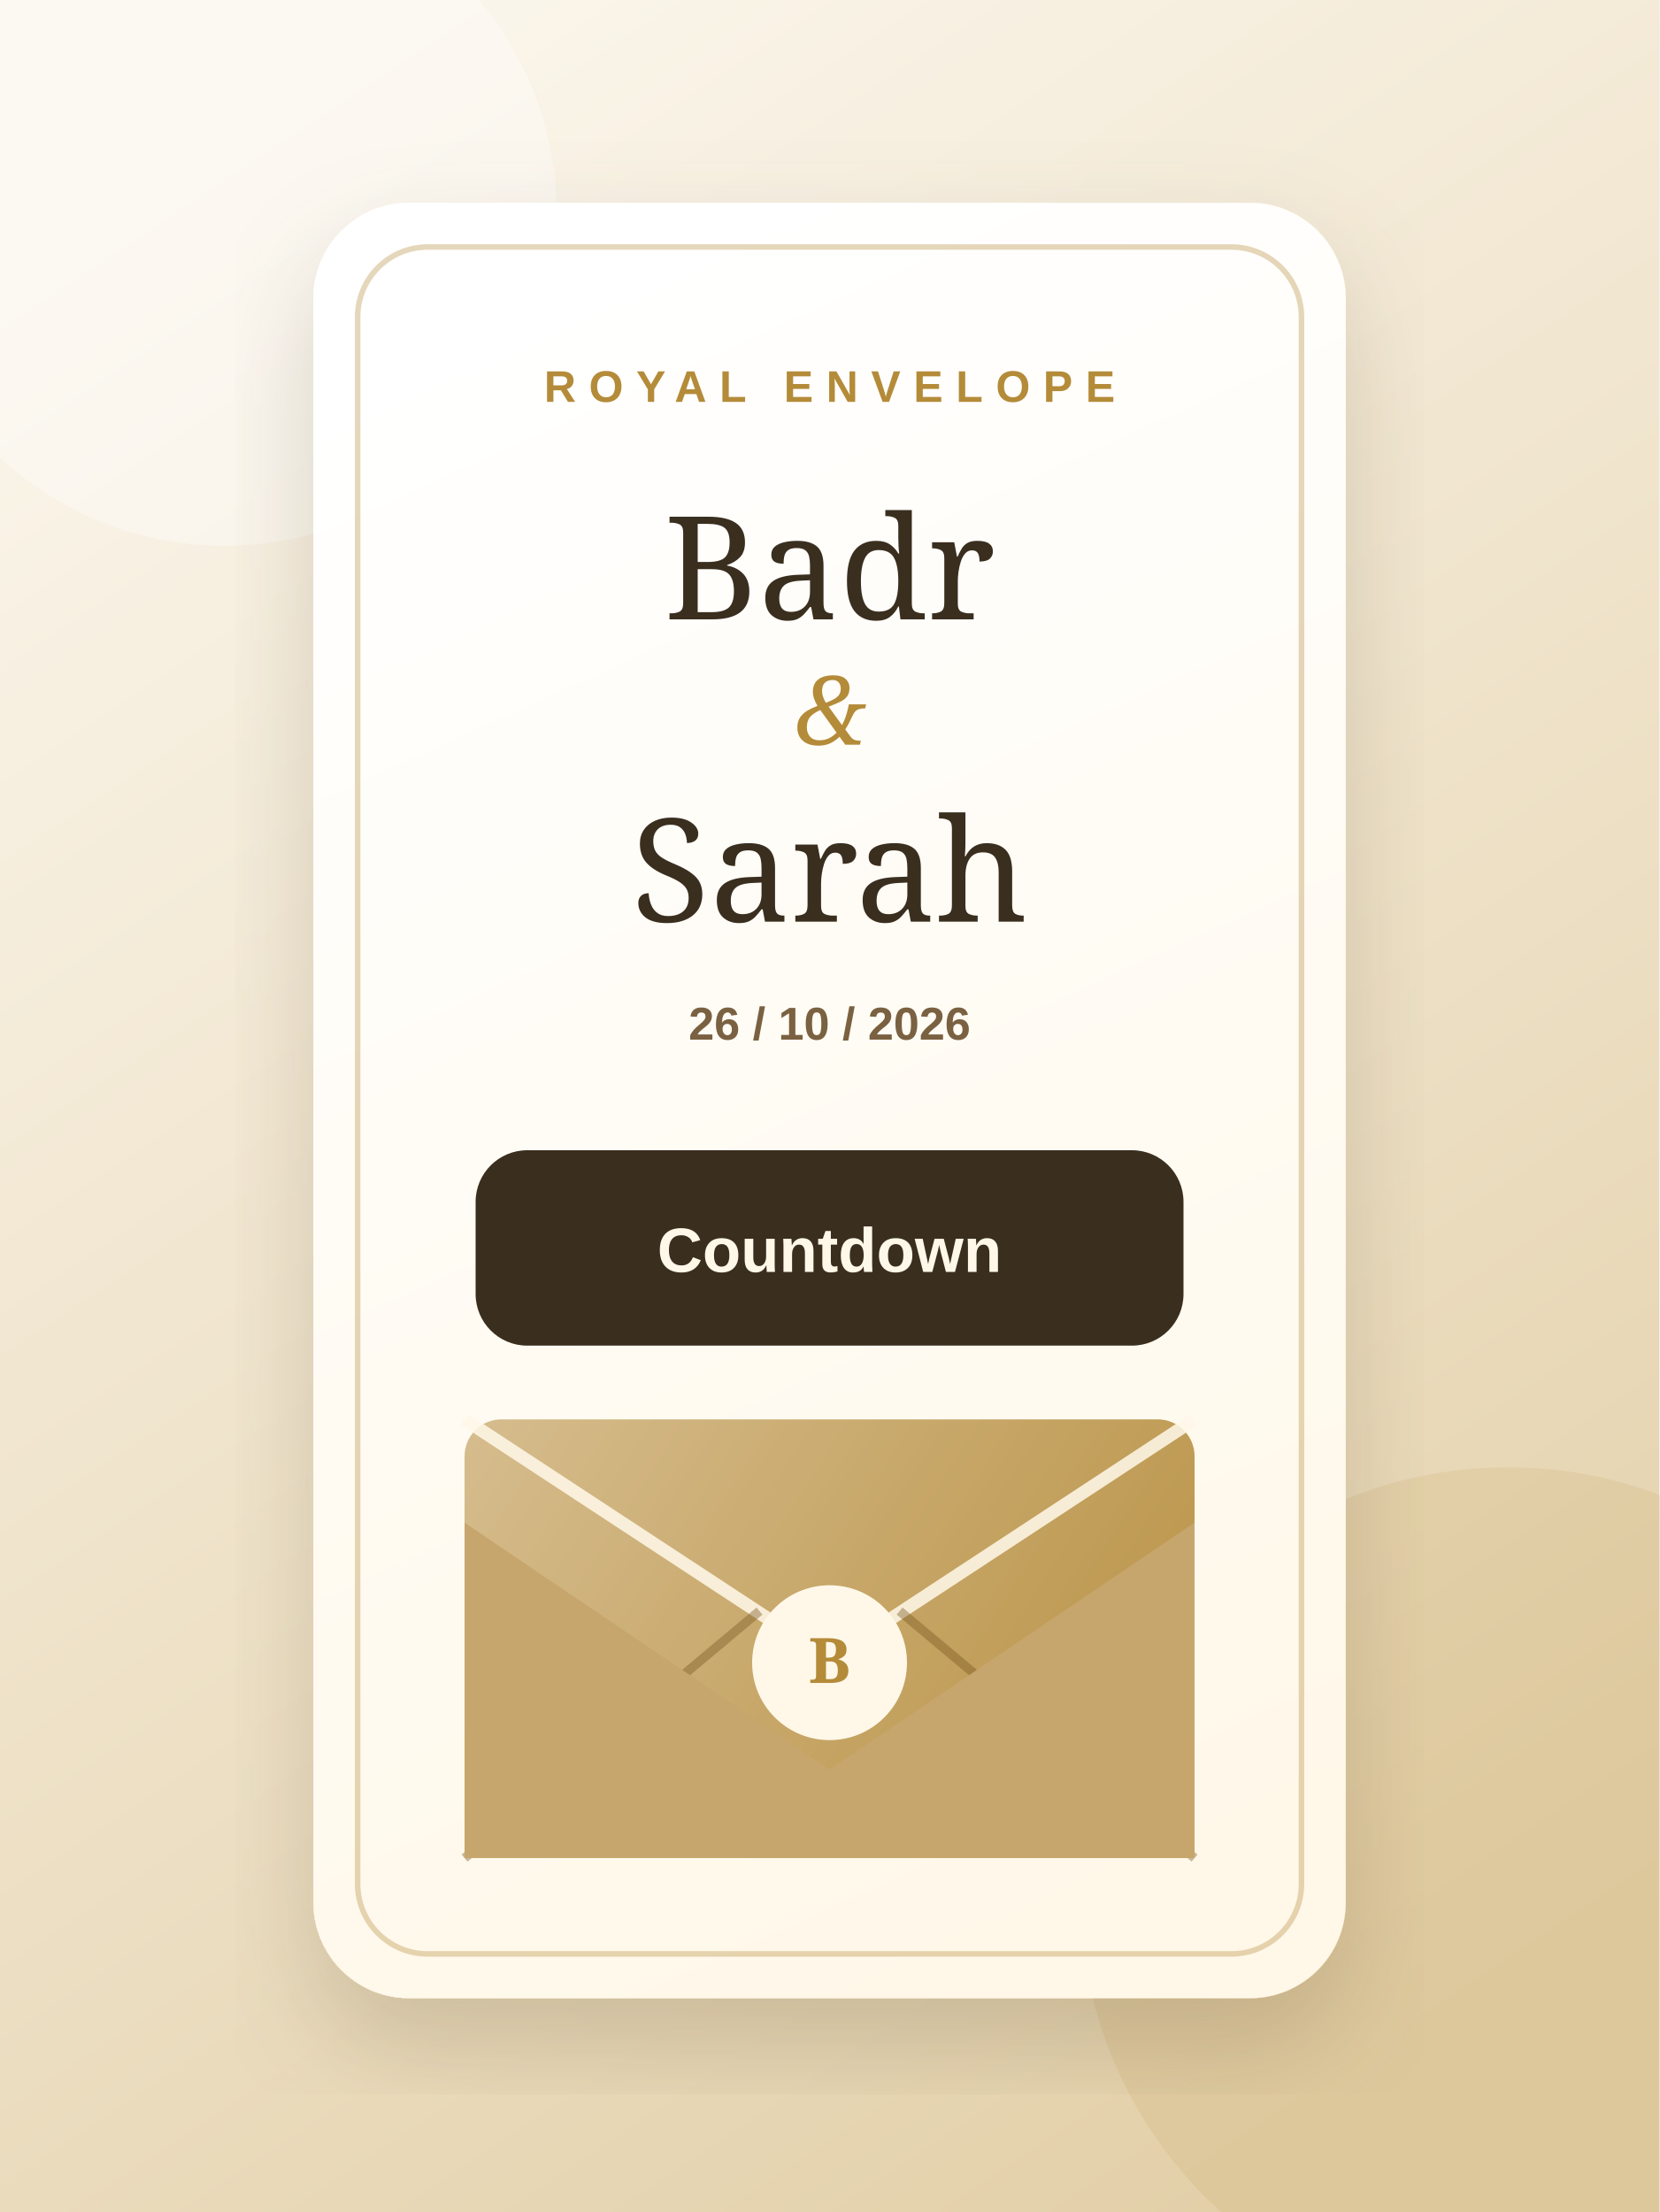
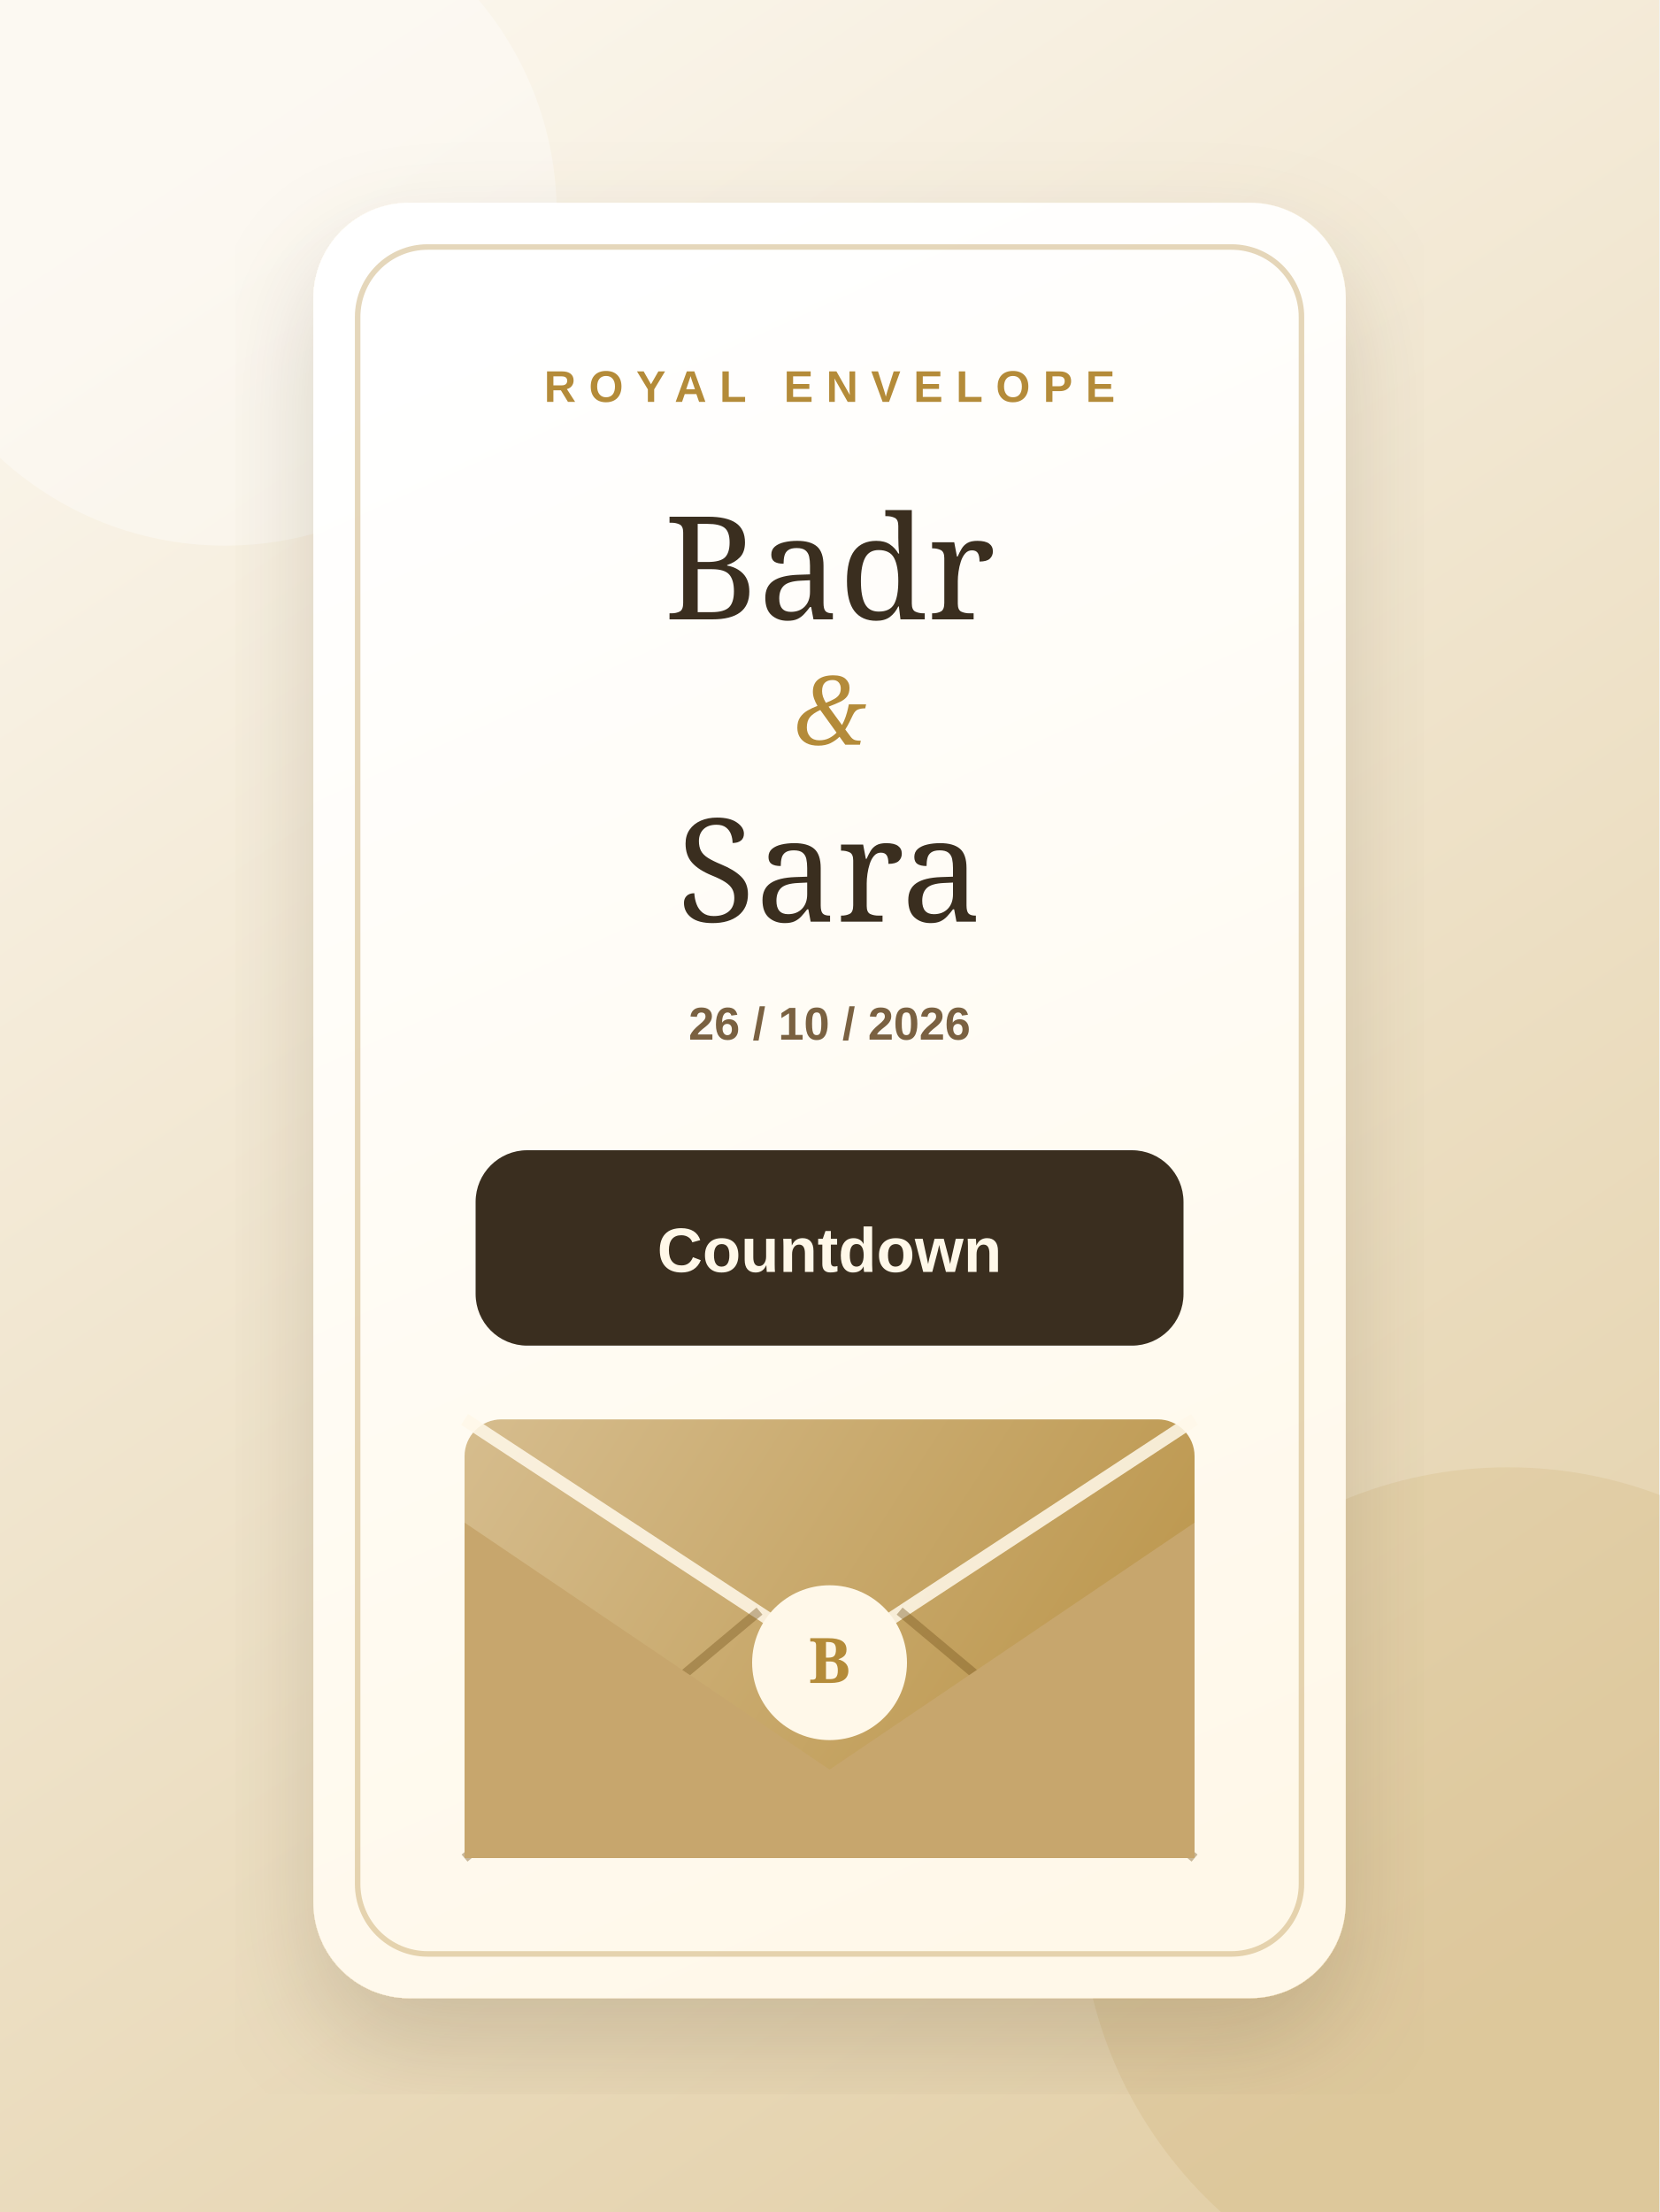
<svg xmlns="http://www.w3.org/2000/svg" width="900" height="1200" viewBox="0 0 900 1200" fill="none">
  <defs>
    <linearGradient id="bg" x1="104" y1="76" x2="792" y2="1110" gradientUnits="userSpaceOnUse">
      <stop stop-color="#FBF6EC" />
      <stop offset="1" stop-color="#E3D0A9" />
    </linearGradient>
    <linearGradient id="card" x1="260" y1="178" x2="640" y2="1018" gradientUnits="userSpaceOnUse">
      <stop stop-color="#FFFFFF" />
      <stop offset="1" stop-color="#FFF8E9" />
    </linearGradient>
    <linearGradient id="gold" x1="216" y1="746" x2="685" y2="1048" gradientUnits="userSpaceOnUse">
      <stop stop-color="#D9C195" />
      <stop offset="1" stop-color="#B48B39" />
    </linearGradient>
    <filter id="shadow" x="128" y="72" width="644" height="1064" filterUnits="userSpaceOnUse" color-interpolation-filters="sRGB">
      <feFlood flood-opacity="0" result="BackgroundImageFix" />
      <feColorMatrix in="SourceAlpha" type="matrix" values="0 0 0 0 0 0 0 0 0 0 0 0 0 0 0 0 0 0 127 0" result="hardAlpha" />
      <feOffset dy="26" />
      <feGaussianBlur stdDeviation="28" />
      <feComposite in2="hardAlpha" operator="out" />
      <feColorMatrix type="matrix" values="0 0 0 0 0.28 0 0 0 0 0.21 0 0 0 0 0.11 0 0 0 0.18 0" />
      <feBlend mode="normal" in2="BackgroundImageFix" result="effect1_dropShadow" />
      <feBlend mode="normal" in="SourceGraphic" in2="effect1_dropShadow" result="shape" />
    </filter>
  </defs>
  <rect width="900" height="1200" fill="url(#bg)" />
  <circle cx="122" cy="116" r="180" fill="#FFFFFF" fill-opacity="0.34" />
  <circle cx="818" cy="1028" r="232" fill="#B48B39" fill-opacity="0.12" />
  <g filter="url(#shadow)">
    <rect x="170" y="110" width="560" height="974" rx="52" fill="url(#card)" />
    <rect x="194" y="134" width="512" height="926" rx="38" stroke="#B48B39" stroke-opacity="0.34" stroke-width="3" />
    <text x="450" y="218" text-anchor="middle" fill="#B48B39" font-family="Arial, sans-serif" font-size="24" font-weight="700" letter-spacing="7">ROYAL ENVELOPE</text>
    <text x="450" y="336" text-anchor="middle" fill="#3A2E1F" font-family="Georgia, serif" font-size="78">Badr</text>
    <text x="450" y="404" text-anchor="middle" fill="#B48B39" font-family="Georgia, serif" font-size="52" font-style="italic">&amp;</text>
-     <text x="450" y="500" text-anchor="middle" fill="#3A2E1F" font-family="Georgia, serif" font-size="78">Sarah</text>
+     <text x="450" y="500" text-anchor="middle" fill="#3A2E1F" font-family="Georgia, serif" font-size="78">Sara</text>
    <text x="450" y="564" text-anchor="middle" fill="#7A6141" font-family="Arial, sans-serif" font-size="25" font-weight="700">26 / 10 / 2026</text>
    <rect x="258" y="624" width="384" height="106" rx="28" fill="#3A2E1F" />
    <text x="450" y="690" text-anchor="middle" fill="#FFF8E9" font-family="Arial, sans-serif" font-size="34" font-weight="800">Countdown</text>
    <rect x="252" y="770" width="396" height="238" rx="20" fill="url(#gold)" />
    <path d="M252 770L450 900L648 770" stroke="#FFF8E9" stroke-opacity="0.86" stroke-width="7" />
    <path d="M252 1008L412 874" stroke="#76551E" stroke-opacity="0.4" stroke-width="5" />
    <path d="M648 1008L488 874" stroke="#76551E" stroke-opacity="0.4" stroke-width="5" />
    <path d="M252 1008H648V826L450 960L252 826V1008Z" fill="#C7A66D" />
    <circle cx="450" cy="902" r="42" fill="#FFF8E9" />
    <text x="450" y="913" text-anchor="middle" fill="#B48B39" font-family="Georgia, serif" font-size="34" font-weight="700">B</text>
  </g>
</svg>
